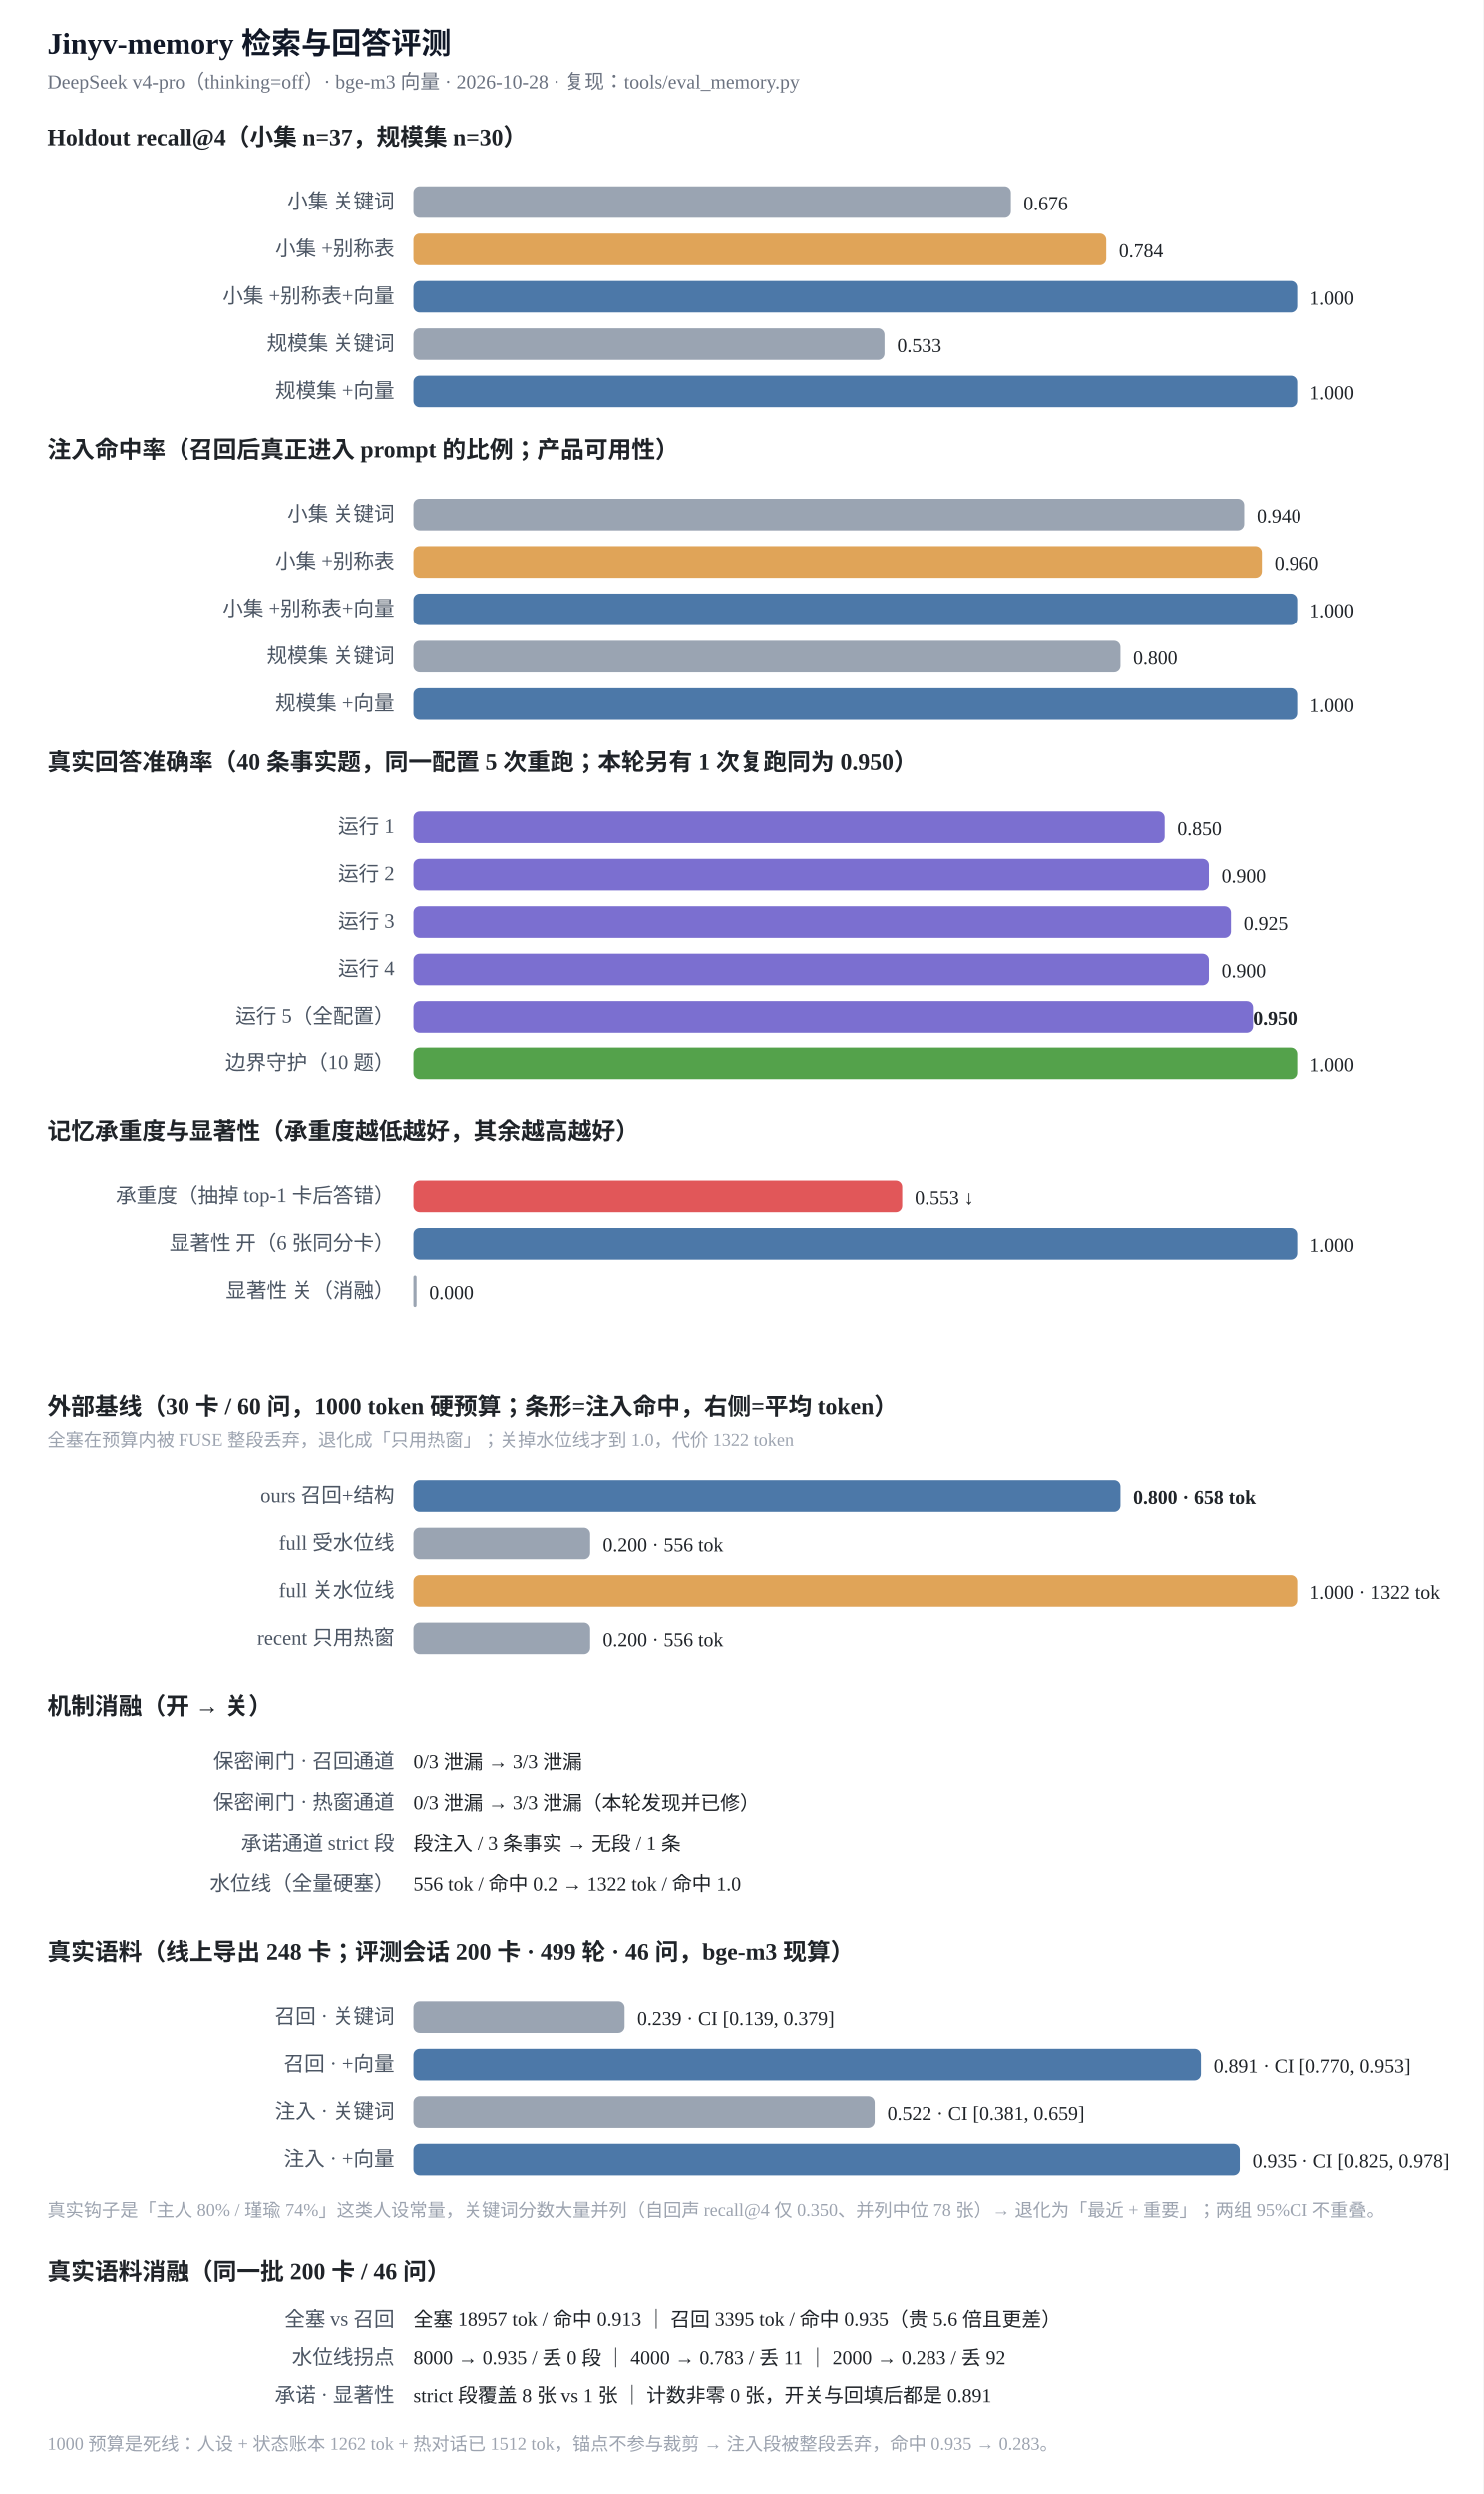
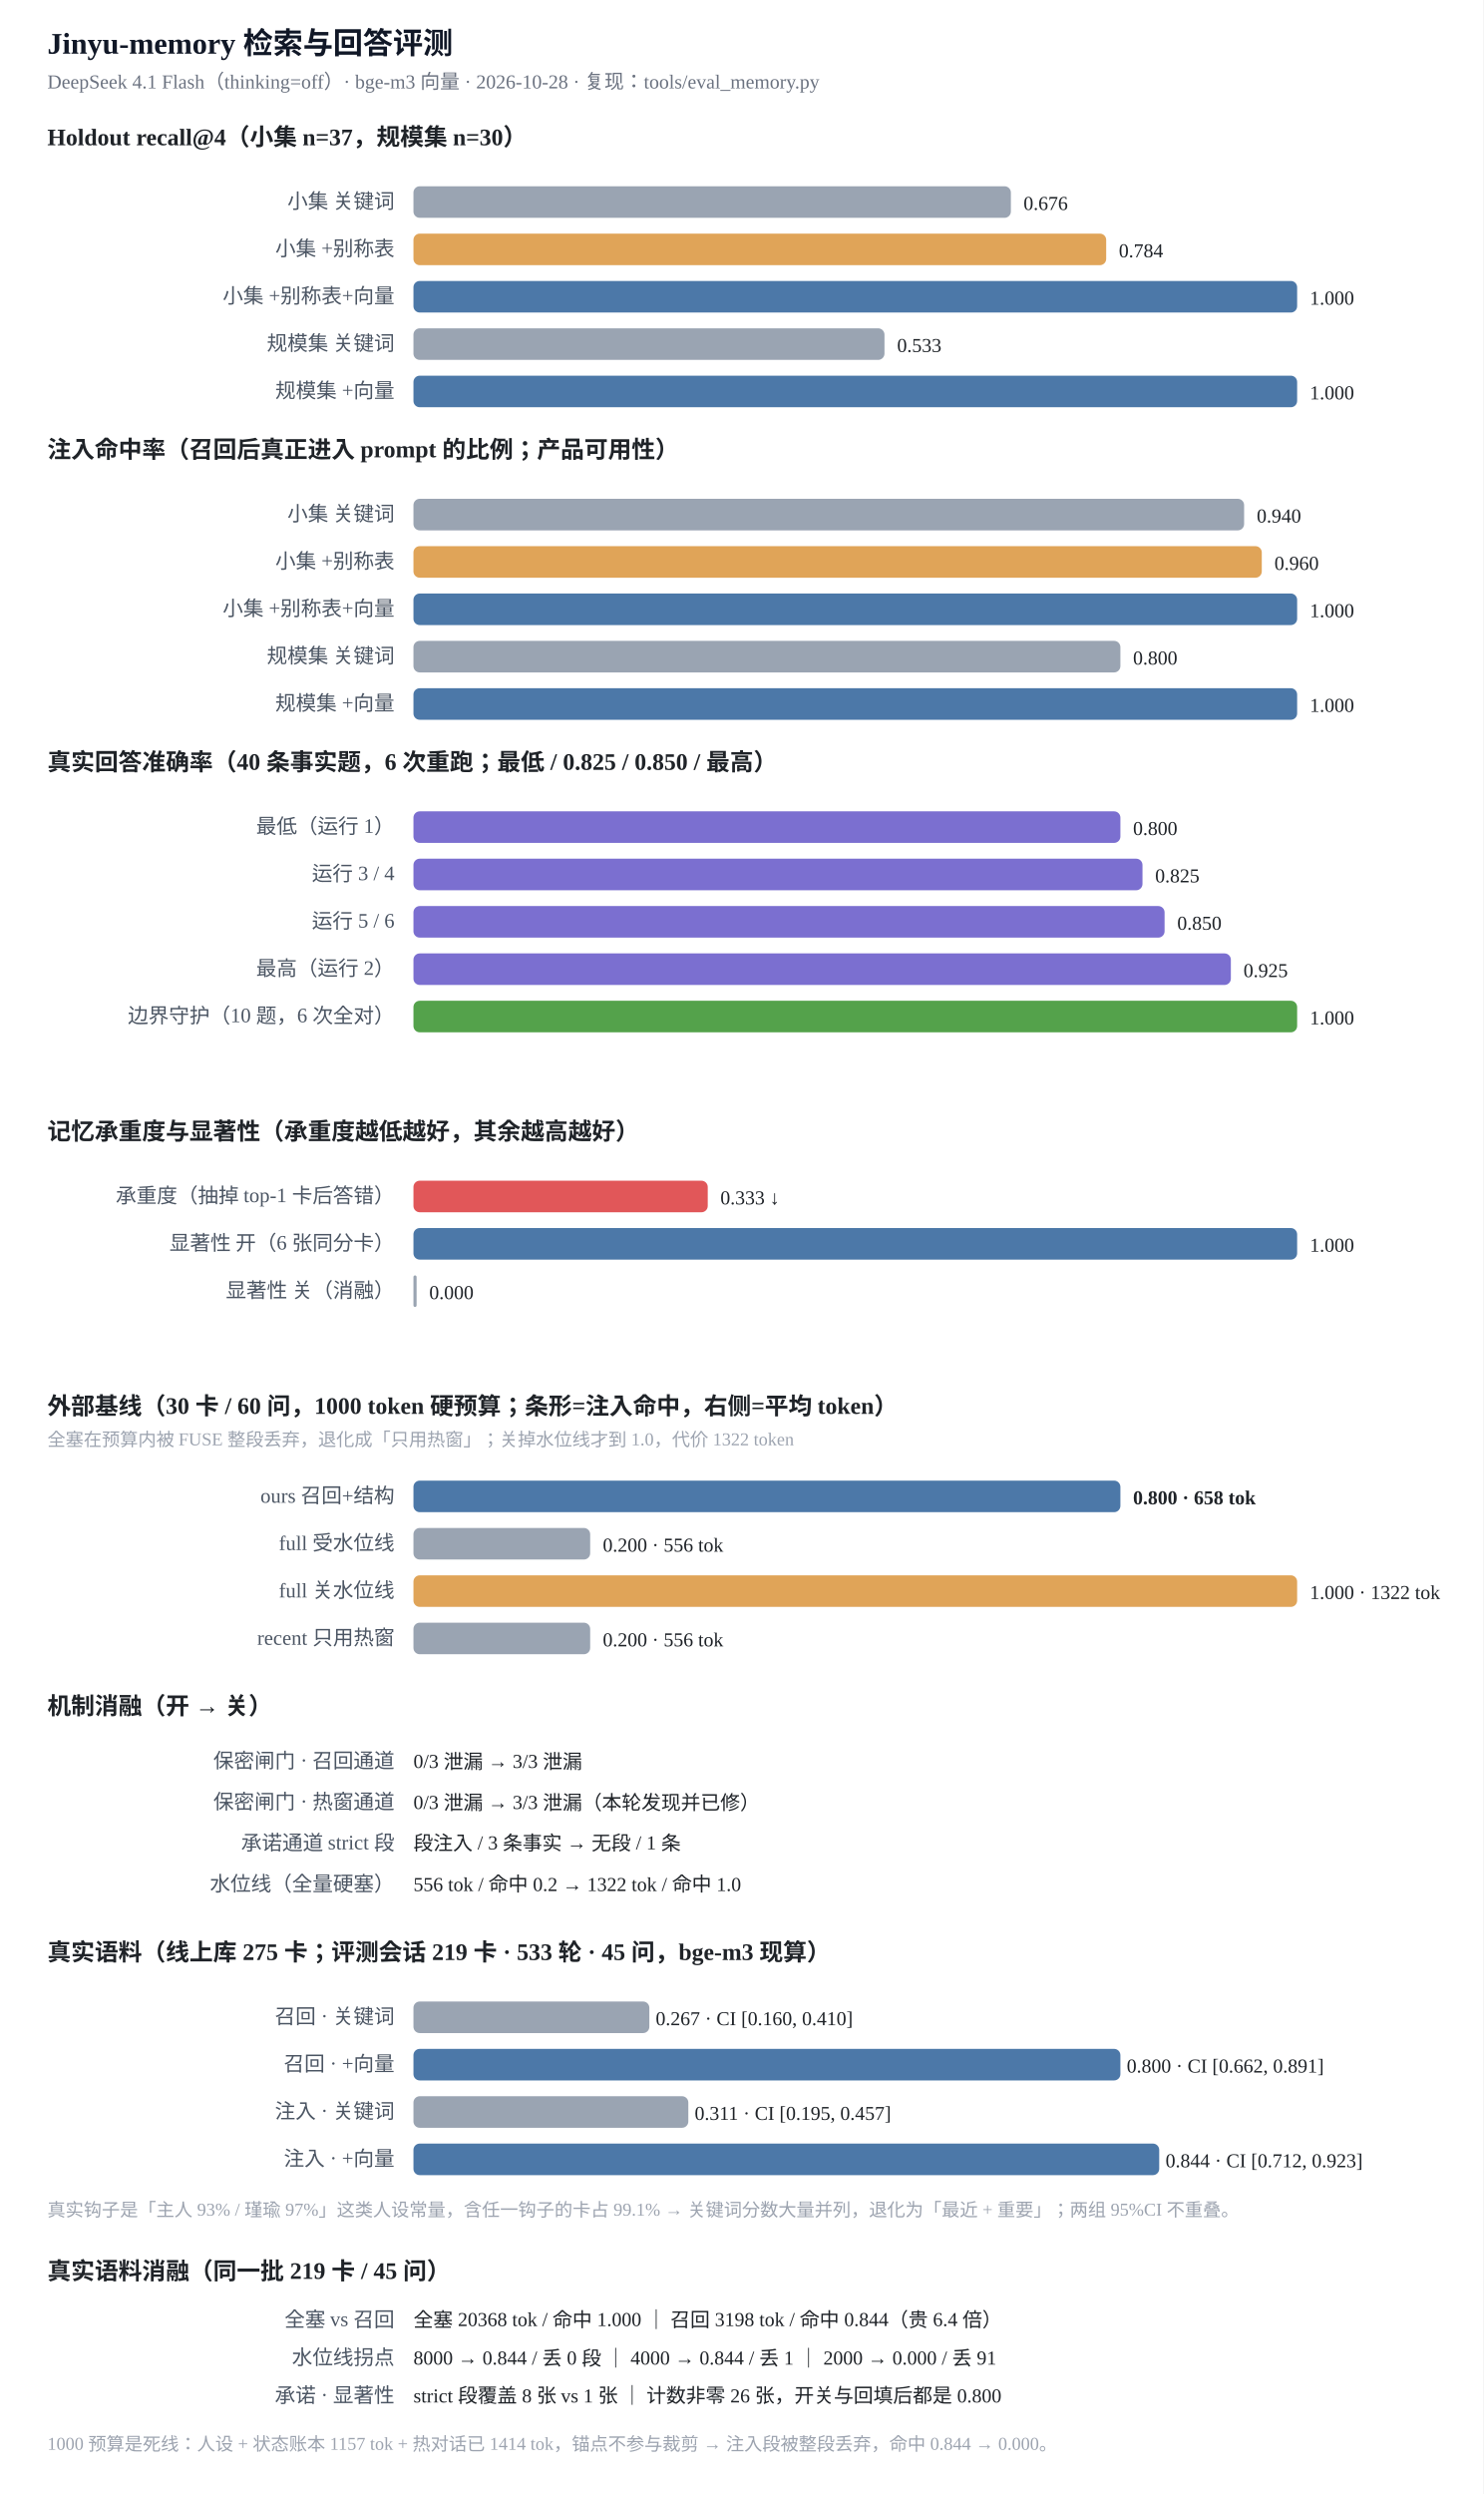
<svg xmlns="http://www.w3.org/2000/svg" width="940" height="1580" viewBox="0 0 940 1580">
  <rect width="100%" height="100%" fill="#ffffff" />
-   <text x="30" y="34" font-size="19" font-weight="700" fill="#111827">Jinyv-memory 检索与回答评测</text>
-   <text x="30" y="56" font-size="12.5" fill="#6b7280">DeepSeek v4-pro（thinking=off）· bge-m3 向量 · 2026-10-28 · 复现：tools/eval_memory.py</text>
+   <text x="30" y="34" font-size="19" font-weight="700" fill="#111827">Jinyu-memory 检索与回答评测</text>
+   <text x="30" y="56" font-size="12.5" fill="#6b7280">DeepSeek 4.1 Flash（thinking=off）· bge-m3 向量 · 2026-10-28 · 复现：tools/eval_memory.py</text>
  <text x="30" y="92" font-size="15" font-weight="600" fill="#1f2328">Holdout recall@4（小集 n=37，规模集 n=30）</text>
  <text x="250" y="132" font-size="13" fill="#4b5563" text-anchor="end">小集 关键词</text>
  <rect x="262" y="118" width="378.6" height="20" rx="4" fill="#9aa4b2" />
  <text x="648.6" y="133" font-size="12.5" fill="#1f2328">0.676</text>
  <text x="250" y="162" font-size="13" fill="#4b5563" text-anchor="end">小集 +别称表</text>
  <rect x="262" y="148" width="439.0" height="20" rx="4" fill="#e0a458" />
  <text x="709.0" y="163" font-size="12.5" fill="#1f2328">0.784</text>
  <text x="250" y="192" font-size="13" fill="#4b5563" text-anchor="end">小集 +别称表+向量</text>
  <rect x="262" y="178" width="560.0" height="20" rx="4" fill="#4c78a8" />
  <text x="830.0" y="193" font-size="12.5" fill="#1f2328">1.000</text>
  <text x="250" y="222" font-size="13" fill="#4b5563" text-anchor="end">规模集 关键词</text>
  <rect x="262" y="208" width="298.5" height="20" rx="4" fill="#9aa4b2" />
  <text x="568.5" y="223" font-size="12.5" fill="#1f2328">0.533</text>
  <text x="250" y="252" font-size="13" fill="#4b5563" text-anchor="end">规模集 +向量</text>
  <rect x="262" y="238" width="560.0" height="20" rx="4" fill="#4c78a8" />
  <text x="830.0" y="253" font-size="12.5" fill="#1f2328">1.000</text>
  <text x="30" y="290" font-size="15" font-weight="600" fill="#1f2328">注入命中率（召回后真正进入 prompt 的比例；产品可用性）</text>
  <text x="250" y="330" font-size="13" fill="#4b5563" text-anchor="end">小集 关键词</text>
  <rect x="262" y="316" width="526.4" height="20" rx="4" fill="#9aa4b2" />
  <text x="796.4" y="331" font-size="12.5" fill="#1f2328">0.940</text>
  <text x="250" y="360" font-size="13" fill="#4b5563" text-anchor="end">小集 +别称表</text>
  <rect x="262" y="346" width="537.6" height="20" rx="4" fill="#e0a458" />
  <text x="807.6" y="361" font-size="12.5" fill="#1f2328">0.960</text>
  <text x="250" y="390" font-size="13" fill="#4b5563" text-anchor="end">小集 +别称表+向量</text>
  <rect x="262" y="376" width="560.0" height="20" rx="4" fill="#4c78a8" />
  <text x="830.0" y="391" font-size="12.5" fill="#1f2328">1.000</text>
  <text x="250" y="420" font-size="13" fill="#4b5563" text-anchor="end">规模集 关键词</text>
  <rect x="262" y="406" width="448.0" height="20" rx="4" fill="#9aa4b2" />
  <text x="718.0" y="421" font-size="12.5" fill="#1f2328">0.800</text>
  <text x="250" y="450" font-size="13" fill="#4b5563" text-anchor="end">规模集 +向量</text>
  <rect x="262" y="436" width="560.0" height="20" rx="4" fill="#4c78a8" />
  <text x="830.0" y="451" font-size="12.5" fill="#1f2328">1.000</text>
-   <text x="30" y="488" font-size="15" font-weight="600" fill="#1f2328">真实回答准确率（40 条事实题，同一配置 5 次重跑；本轮另有 1 次复跑同为 0.950）</text>
-   <text x="250" y="528" font-size="13" fill="#4b5563" text-anchor="end">运行 1</text>
-   <rect x="262" y="514" width="476.0" height="20" rx="4" fill="#7b6fd0" />
-   <text x="746.0" y="529" font-size="12.5" fill="#1f2328">0.850</text>
-   <text x="250" y="558" font-size="13" fill="#4b5563" text-anchor="end">运行 2</text>
-   <rect x="262" y="544" width="504.0" height="20" rx="4" fill="#7b6fd0" />
-   <text x="774.0" y="559" font-size="12.5" fill="#1f2328">0.900</text>
-   <text x="250" y="588" font-size="13" fill="#4b5563" text-anchor="end">运行 3</text>
-   <rect x="262" y="574" width="518.0" height="20" rx="4" fill="#7b6fd0" />
-   <text x="788.0" y="589" font-size="12.5" fill="#1f2328">0.925</text>
-   <text x="250" y="618" font-size="13" fill="#4b5563" text-anchor="end">运行 4</text>
-   <rect x="262" y="604" width="504.0" height="20" rx="4" fill="#7b6fd0" />
-   <text x="774.0" y="619" font-size="12.5" fill="#1f2328">0.900</text>
-   <text x="250" y="648" font-size="13" fill="#4b5563" text-anchor="end">运行 5（全配置）</text>
-   <rect x="262" y="634" width="532.0" height="20" rx="4" fill="#7b6fd0" />
-   <text x="794.0" y="649" font-size="12.5" font-weight="600" fill="#1f2328">0.950</text>
-   <text x="250" y="678" font-size="13" fill="#4b5563" text-anchor="end">边界守护（10 题）</text>
-   <rect x="262" y="664" width="560.0" height="20" rx="4" fill="#54a24b" />
-   <text x="830.0" y="679" font-size="12.5" fill="#1f2328">1.000</text>
+   <text x="30" y="488" font-size="15" font-weight="600" fill="#1f2328">真实回答准确率（40 条事实题，6 次重跑；最低 / 0.825 / 0.850 / 最高）</text>
+   <text x="250" y="528" font-size="13" fill="#4b5563" text-anchor="end">最低（运行 1）</text>
+   <rect x="262" y="514" width="448.0" height="20" rx="4" fill="#7b6fd0" />
+   <text x="718.0" y="529" font-size="12.5" fill="#1f2328">0.800</text>
+   <text x="250" y="558" font-size="13" fill="#4b5563" text-anchor="end">运行 3 / 4</text>
+   <rect x="262" y="544" width="462.0" height="20" rx="4" fill="#7b6fd0" />
+   <text x="732.0" y="559" font-size="12.5" fill="#1f2328">0.825</text>
+   <text x="250" y="588" font-size="13" fill="#4b5563" text-anchor="end">运行 5 / 6</text>
+   <rect x="262" y="574" width="476.0" height="20" rx="4" fill="#7b6fd0" />
+   <text x="746.0" y="589" font-size="12.5" fill="#1f2328">0.850</text>
+   <text x="250" y="618" font-size="13" fill="#4b5563" text-anchor="end">最高（运行 2）</text>
+   <rect x="262" y="604" width="518.0" height="20" rx="4" fill="#7b6fd0" />
+   <text x="788.0" y="619" font-size="12.5" fill="#1f2328">0.925</text>
+   <text x="250" y="648" font-size="13" fill="#4b5563" text-anchor="end">边界守护（10 题，6 次全对）</text>
+   <rect x="262" y="634" width="560.0" height="20" rx="4" fill="#54a24b" />
+   <text x="830.0" y="649" font-size="12.5" fill="#1f2328">1.000</text>
  <text x="30" y="722" font-size="15" font-weight="600" fill="#1f2328">记忆承重度与显著性（承重度越低越好，其余越高越好）</text>
  <text x="250" y="762" font-size="13" fill="#4b5563" text-anchor="end">承重度（抽掉 top-1 卡后答错）</text>
-   <rect x="262" y="748" width="309.7" height="20" rx="4" fill="#e15759" />
-   <text x="579.7" y="763" font-size="12.5" fill="#1f2328">0.553 ↓</text>
+   <rect x="262" y="748" width="186.5" height="20" rx="4" fill="#e15759" />
+   <text x="456.5" y="763" font-size="12.5" fill="#1f2328">0.333 ↓</text>
  <text x="250" y="792" font-size="13" fill="#4b5563" text-anchor="end">显著性 开（6 张同分卡）</text>
  <rect x="262" y="778" width="560.0" height="20" rx="4" fill="#4c78a8" />
  <text x="830.0" y="793" font-size="12.5" fill="#1f2328">1.000</text>
  <text x="250" y="822" font-size="13" fill="#4b5563" text-anchor="end">显著性 关（消融）</text>
  <rect x="262" y="808" width="2.0" height="20" rx="1" fill="#9aa4b2" />
  <text x="272.0" y="823" font-size="12.5" fill="#1f2328">0.000</text>
  <text x="30" y="896" font-size="15" font-weight="600" fill="#1f2328">外部基线（30 卡 / 60 问，1000 token 硬预算；条形=注入命中，右侧=平均 token）</text>
  <text x="30" y="916" font-size="11.5" fill="#9ca3af">全塞在预算内被 FUSE 整段丢弃，退化成「只用热窗」；关掉水位线才到 1.0，代价 1322 token</text>
  <text x="250" y="952" font-size="13" fill="#4b5563" text-anchor="end">ours 召回+结构</text>
  <rect x="262" y="938" width="448.0" height="20" rx="4" fill="#4c78a8" />
  <text x="718.0" y="953" font-size="12.5" font-weight="600" fill="#1f2328">0.800 · 658 tok</text>
  <text x="250" y="982" font-size="13" fill="#4b5563" text-anchor="end">full 受水位线</text>
  <rect x="262" y="968" width="112.0" height="20" rx="4" fill="#9aa4b2" />
  <text x="382.0" y="983" font-size="12.5" fill="#1f2328">0.200 · 556 tok</text>
  <text x="250" y="1012" font-size="13" fill="#4b5563" text-anchor="end">full 关水位线</text>
  <rect x="262" y="998" width="560.0" height="20" rx="4" fill="#e0a458" />
  <text x="830.0" y="1013" font-size="12.5" fill="#1f2328">1.000 · 1322 tok</text>
  <text x="250" y="1042" font-size="13" fill="#4b5563" text-anchor="end">recent 只用热窗</text>
  <rect x="262" y="1028" width="112.0" height="20" rx="4" fill="#9aa4b2" />
  <text x="382.0" y="1043" font-size="12.5" fill="#1f2328">0.200 · 556 tok</text>
  <text x="30" y="1086" font-size="15" font-weight="600" fill="#1f2328">机制消融（开 → 关）</text>
  <text x="250" y="1120" font-size="13" fill="#4b5563" text-anchor="end">保密闸门 · 召回通道</text>
  <text x="262" y="1120" font-size="12.5" fill="#1f2328">0/3 泄漏 → 3/3 泄漏</text>
  <text x="250" y="1146" font-size="13" fill="#4b5563" text-anchor="end">保密闸门 · 热窗通道</text>
  <text x="262" y="1146" font-size="12.5" fill="#1f2328">0/3 泄漏 → 3/3 泄漏（本轮发现并已修）</text>
  <text x="250" y="1172" font-size="13" fill="#4b5563" text-anchor="end">承诺通道 strict 段</text>
  <text x="262" y="1172" font-size="12.5" fill="#1f2328">段注入 / 3 条事实 → 无段 / 1 条</text>
  <text x="250" y="1198" font-size="13" fill="#4b5563" text-anchor="end">水位线（全量硬塞）</text>
  <text x="262" y="1198" font-size="12.5" fill="#1f2328">556 tok / 命中 0.2 → 1322 tok / 命中 1.0</text>
-   <text x="30" y="1242" font-size="15" font-weight="600" fill="#1f2328">真实语料（线上导出 248 卡；评测会话 200 卡 · 499 轮 · 46 问，bge-m3 现算）</text>
+   <text x="30" y="1242" font-size="15" font-weight="600" fill="#1f2328">真实语料（线上库 275 卡；评测会话 219 卡 · 533 轮 · 45 问，bge-m3 现算）</text>
  <text x="250" y="1282" font-size="13" fill="#4b5563" text-anchor="end">召回 · 关键词</text>
-   <rect x="262" y="1268" width="133.8" height="20" rx="4" fill="#9aa4b2" />
-   <text x="403.8" y="1283" font-size="12.5" fill="#1f2328">0.239 · CI [0.139, 0.379]</text>
+   <rect x="262" y="1268" width="149.5" height="20" rx="4" fill="#9aa4b2" />
+   <text x="415.5" y="1283" font-size="12.5" fill="#1f2328">0.267 · CI [0.160, 0.410]</text>
  <text x="250" y="1312" font-size="13" fill="#4b5563" text-anchor="end">召回 · +向量</text>
-   <rect x="262" y="1298" width="499.0" height="20" rx="4" fill="#4c78a8" />
-   <text x="769.0" y="1313" font-size="12.5" fill="#1f2328">0.891 · CI [0.770, 0.953]</text>
+   <rect x="262" y="1298" width="448.0" height="20" rx="4" fill="#4c78a8" />
+   <text x="714.0" y="1313" font-size="12.5" fill="#1f2328">0.800 · CI [0.662, 0.891]</text>
  <text x="250" y="1342" font-size="13" fill="#4b5563" text-anchor="end">注入 · 关键词</text>
-   <rect x="262" y="1328" width="292.3" height="20" rx="4" fill="#9aa4b2" />
-   <text x="562.3" y="1343" font-size="12.5" fill="#1f2328">0.522 · CI [0.381, 0.659]</text>
+   <rect x="262" y="1328" width="174.2" height="20" rx="4" fill="#9aa4b2" />
+   <text x="440.2" y="1343" font-size="12.5" fill="#1f2328">0.311 · CI [0.195, 0.457]</text>
  <text x="250" y="1372" font-size="13" fill="#4b5563" text-anchor="end">注入 · +向量</text>
-   <rect x="262" y="1358" width="523.6" height="20" rx="4" fill="#4c78a8" />
-   <text x="793.6" y="1373" font-size="12.5" fill="#1f2328">0.935 · CI [0.825, 0.978]</text>
-   <text x="30" y="1404" font-size="11.5" fill="#9ca3af">真实钩子是「主人 80% / 瑾瑜 74%」这类人设常量，关键词分数大量并列（自回声 recall@4 仅 0.350、并列中位 78 张）→ 退化为「最近 + 重要」；两组 95%CI 不重叠。</text>
-   <text x="30" y="1444" font-size="15" font-weight="600" fill="#1f2328">真实语料消融（同一批 200 卡 / 46 问）</text>
+   <rect x="262" y="1358" width="472.6" height="20" rx="4" fill="#4c78a8" />
+   <text x="738.6" y="1373" font-size="12.5" fill="#1f2328">0.844 · CI [0.712, 0.923]</text>
+   <text x="30" y="1404" font-size="11.5" fill="#9ca3af">真实钩子是「主人 93% / 瑾瑜 97%」这类人设常量，含任一钩子的卡占 99.1% → 关键词分数大量并列，退化为「最近 + 重要」；两组 95%CI 不重叠。</text>
+   <text x="30" y="1444" font-size="15" font-weight="600" fill="#1f2328">真实语料消融（同一批 219 卡 / 45 问）</text>
  <text x="250" y="1474" font-size="13" fill="#4b5563" text-anchor="end">全塞 vs 召回</text>
-   <text x="262" y="1474" font-size="12.5" fill="#1f2328">全塞 18957 tok / 命中 0.913 ｜ 召回 3395 tok / 命中 0.935（贵 5.6 倍且更差）</text>
+   <text x="262" y="1474" font-size="12.5" fill="#1f2328">全塞 20368 tok / 命中 1.000 ｜ 召回 3198 tok / 命中 0.844（贵 6.4 倍）</text>
  <text x="250" y="1498" font-size="13" fill="#4b5563" text-anchor="end">水位线拐点</text>
-   <text x="262" y="1498" font-size="12.5" fill="#1f2328">8000 → 0.935 / 丢 0 段 ｜ 4000 → 0.783 / 丢 11 ｜ 2000 → 0.283 / 丢 92</text>
+   <text x="262" y="1498" font-size="12.5" fill="#1f2328">8000 → 0.844 / 丢 0 段 ｜ 4000 → 0.844 / 丢 1 ｜ 2000 → 0.000 / 丢 91</text>
  <text x="250" y="1522" font-size="13" fill="#4b5563" text-anchor="end">承诺 · 显著性</text>
-   <text x="262" y="1522" font-size="12.5" fill="#1f2328">strict 段覆盖 8 张 vs 1 张 ｜ 计数非零 0 张，开关与回填后都是 0.891</text>
-   <text x="30" y="1552" font-size="11.5" fill="#9ca3af">1000 预算是死线：人设 + 状态账本 1262 tok + 热对话已 1512 tok，锚点不参与裁剪 → 注入段被整段丢弃，命中 0.935 → 0.283。</text>
+   <text x="262" y="1522" font-size="12.5" fill="#1f2328">strict 段覆盖 8 张 vs 1 张 ｜ 计数非零 26 张，开关与回填后都是 0.800</text>
+   <text x="30" y="1552" font-size="11.5" fill="#9ca3af">1000 预算是死线：人设 + 状态账本 1157 tok + 热对话已 1414 tok，锚点不参与裁剪 → 注入段被整段丢弃，命中 0.844 → 0.000。</text>
</svg>
